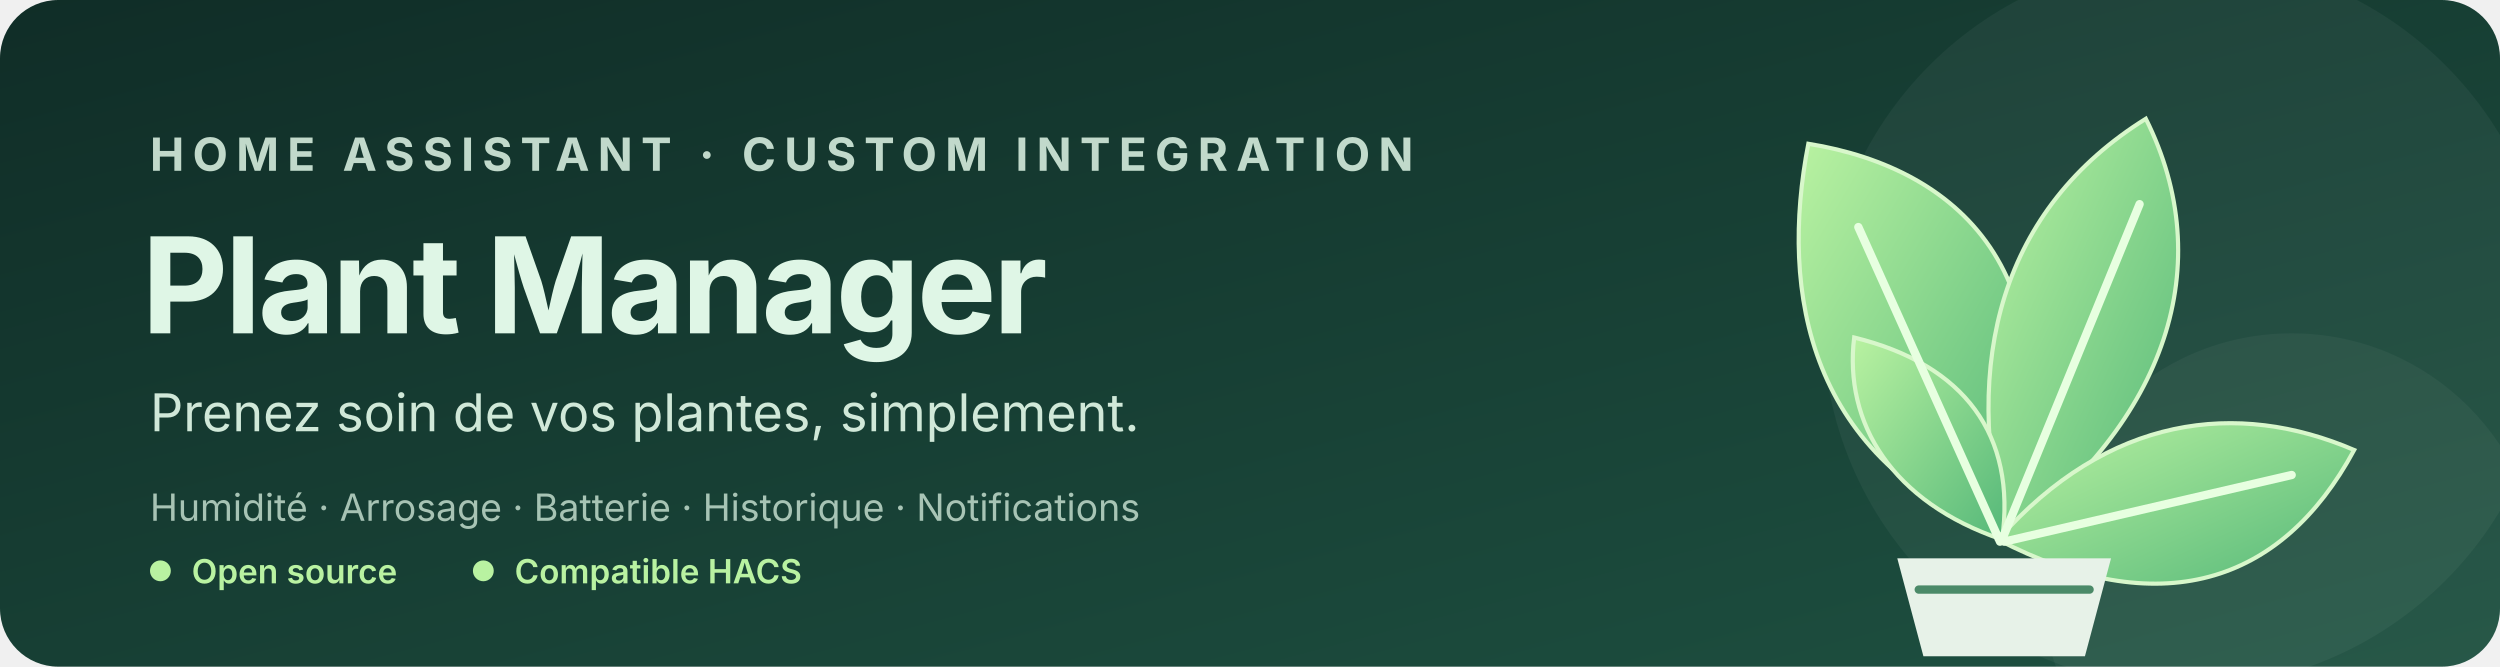
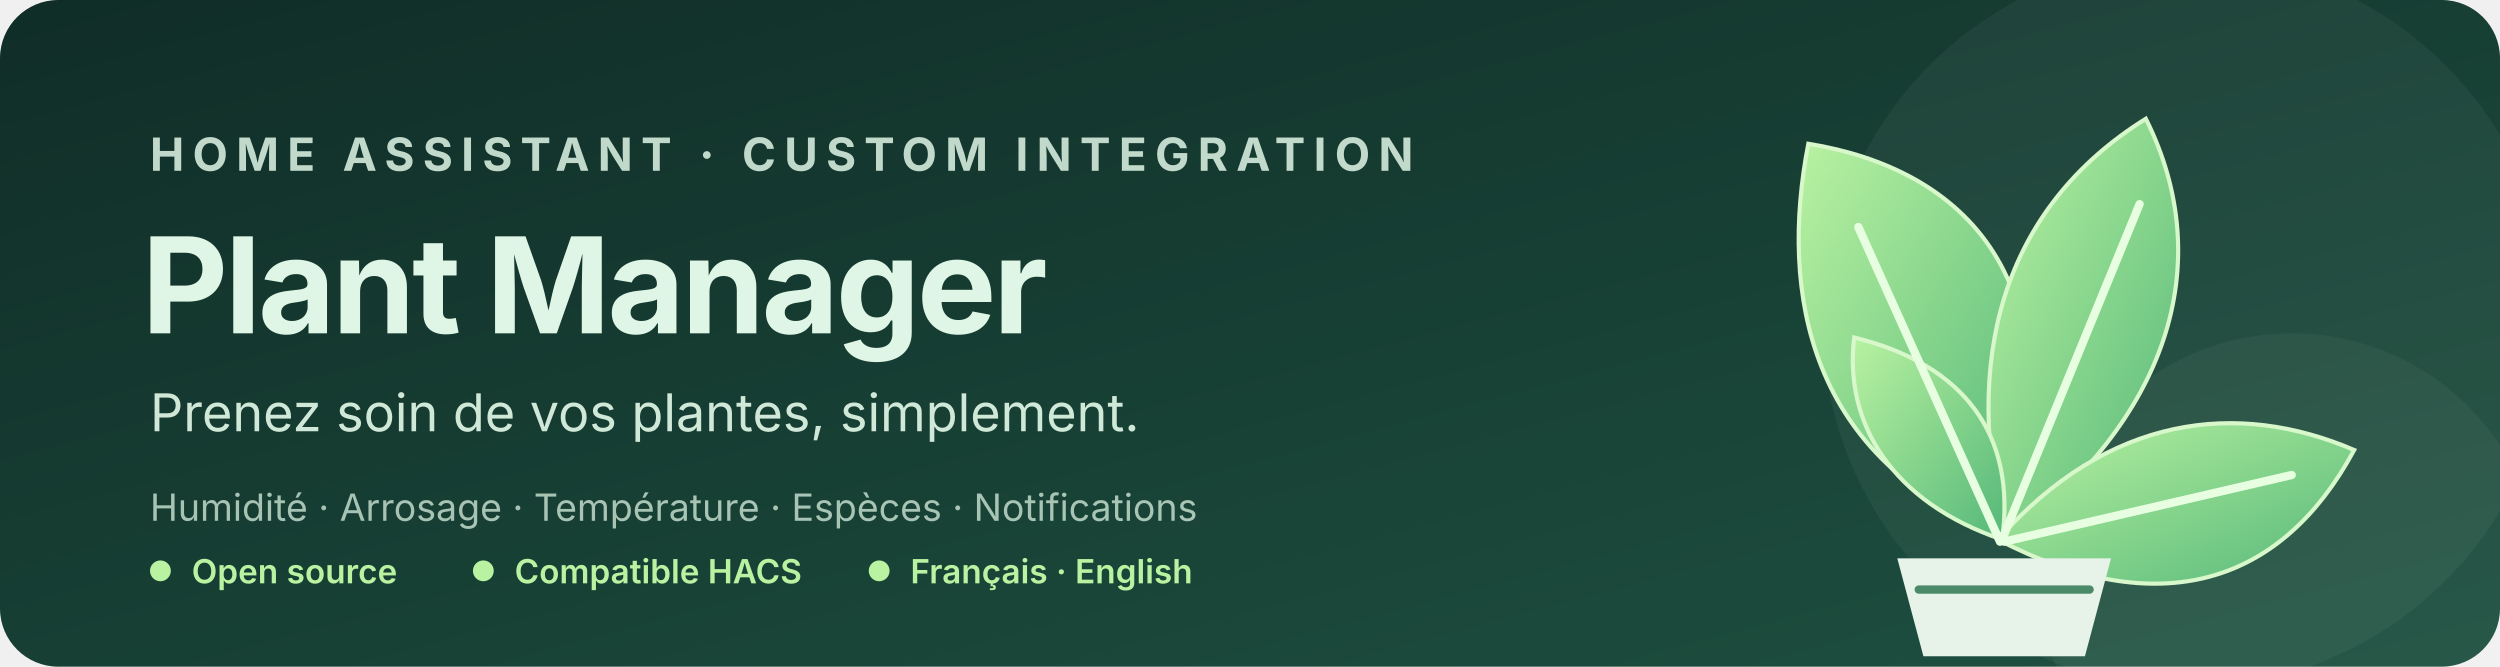
<svg xmlns="http://www.w3.org/2000/svg" width="1200" height="320" viewBox="0 0 1200 320" role="img" aria-labelledby="title desc">
  <defs>
    <linearGradient id="bg" x1="0" y1="0" x2="1" y2="1">
      <stop offset="0" stop-color="#102d27" />
      <stop offset="1" stop-color="#1e5141" />
    </linearGradient>
-     <linearGradient id="leaf" x1="0" y1="0" x2="1" y2="1">
+     <linearGradient id="pm-leaf" x1="0" y1="0" x2="1" y2="1">
      <stop offset="0" stop-color="#b9f2a1" />
      <stop offset="1" stop-color="#55b879" />
    </linearGradient>
  </defs>
  <rect width="1200" height="320" rx="28" fill="url(#bg)" />
  <circle cx="1050" cy="155" r="175" fill="#ffffff" opacity=".045" />
  <circle cx="1100" cy="280" r="120" fill="#ffffff" opacity=".04" />
-   <g transform="translate(850 45)" fill="url(#leaf)" stroke="#d8f7cb" stroke-width="2">
+   <g transform="translate(850 45)" fill="url(#pm-leaf)" stroke="#d8f7cb" stroke-width="2">
    <path d="M112 212C18 176 4 96 18 24c74 12 132 65 94 188Z" />
    <path d="M113 214C91 128 111 55 180 12c35 70 10 145-67 202Z" />
    <path d="M109 214C162 154 224 147 280 171c-35 65-94 83-171 43Z" />
    <path d="M111 214C58 196 35 158 40 117c53 13 78 47 71 97Z" />
    <path d="M110 215L42 64M111 214L177 53M112 215L250 183" fill="none" stroke="#e7ffe0" stroke-width="4" stroke-linecap="round" />
    <path d="M62 224h100l-12 45H74Z" fill="#e7f2e8" stroke="#e7f2e8" />
    <path d="M71 238h82" fill="none" stroke="#4b8a68" stroke-width="4" stroke-linecap="round" />
  </g>
  <g fill="#dff6e6" font-family="Inter,Segoe UI,Arial,sans-serif">
    <text x="72" y="82" font-size="22" font-weight="700" letter-spacing="4" opacity=".85">HOME ASSISTANT · CUSTOM INTEGRATION</text>
    <text x="68" y="160" font-size="64" font-weight="750" letter-spacing="-1.5">Plant Manager</text>
    <text x="72" y="207" font-size="25" opacity=".92">Prenez soin de vos plantes, simplement.</text>
-     <text x="72" y="250" font-size="18" opacity=".72">Humidité · Arrosage · Batterie · Historique · Notifications</text>
+     <text x="72" y="250" font-size="18" opacity=".72">Humidité · Arrosage · Température · Espèces · Notifications</text>
  </g>
-   <g transform="translate(72 274)" fill="#b9f2a1">
+   <g transform="translate(72 274)" fill="#b9f2a1" font-family="Inter,Segoe UI,Arial,sans-serif" font-size="16" font-weight="600">
    <circle cx="5" cy="0" r="5" />
-     <text x="20" y="6" font-family="Inter,Segoe UI,Arial,sans-serif" font-size="16" font-weight="600">Open source</text>
+     <text x="20" y="6">Open source</text>
    <circle cx="160" cy="0" r="5" />
-     <text x="175" y="6" font-family="Inter,Segoe UI,Arial,sans-serif" font-size="16" font-weight="600">Compatible HACS</text>
+     <text x="175" y="6">Compatible HACS</text>
+     <circle cx="350" cy="0" r="5" />
+     <text x="365" y="6">Français · English</text>
  </g>
</svg>
